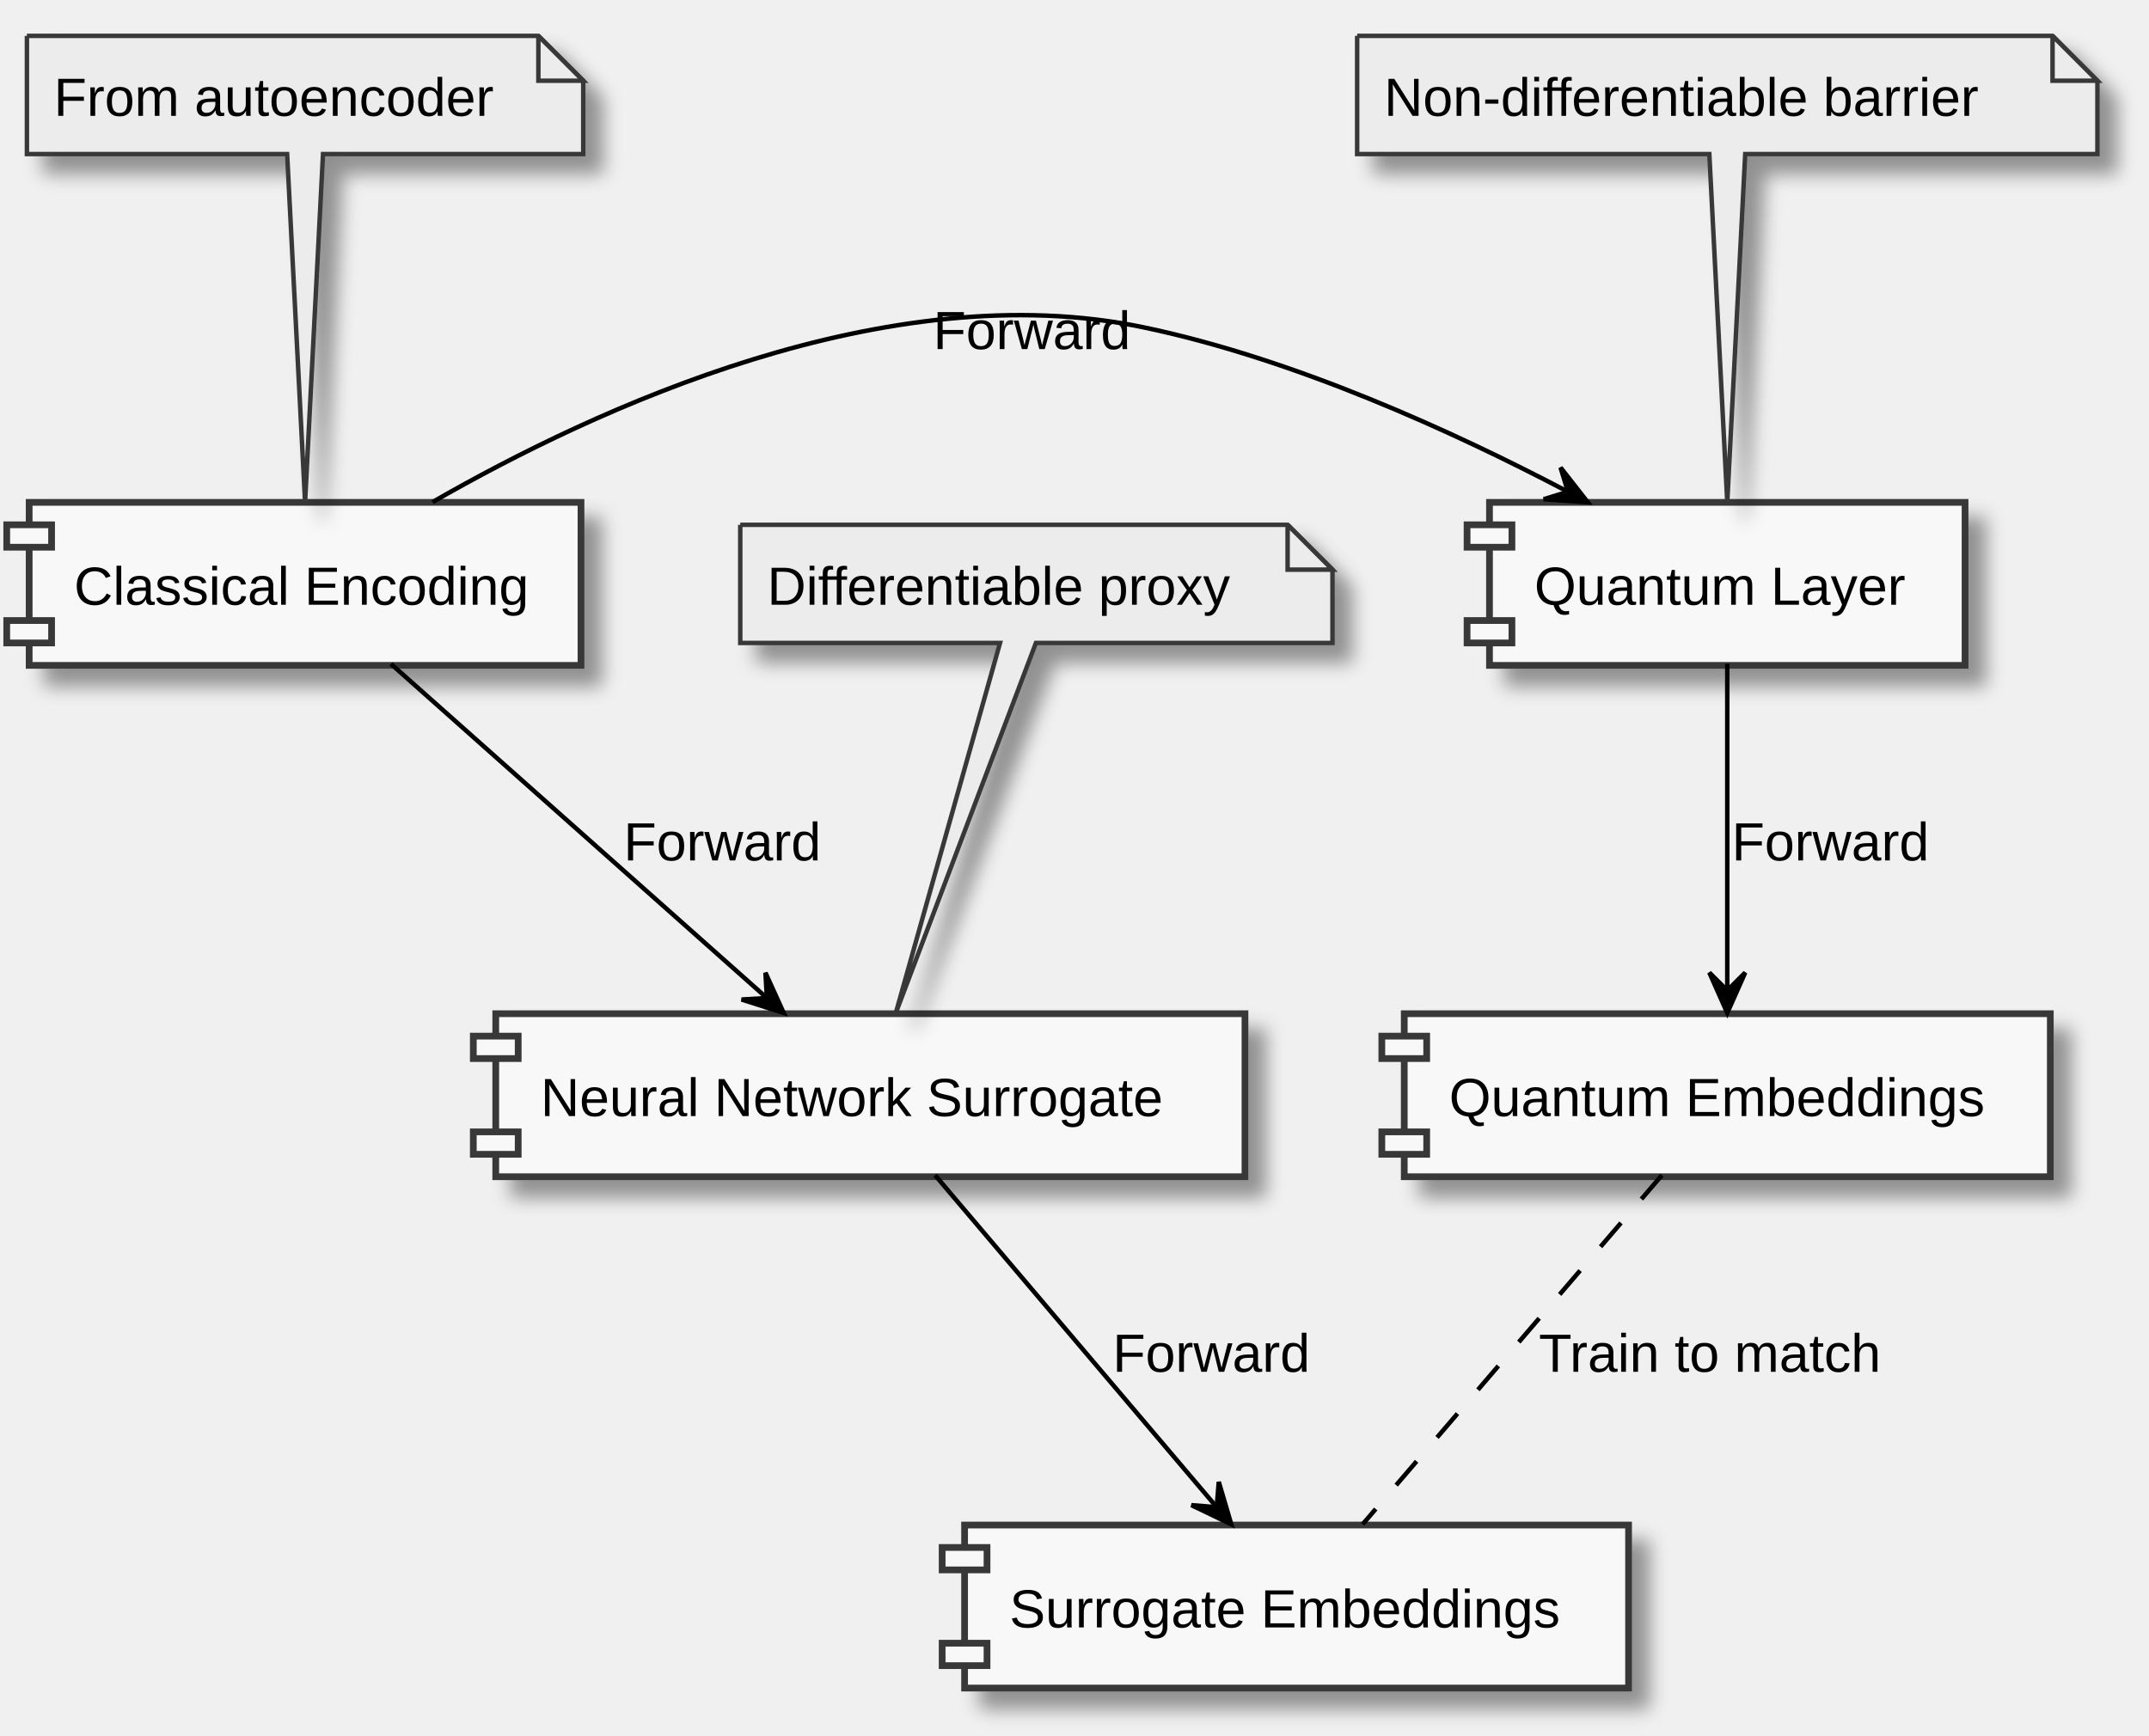
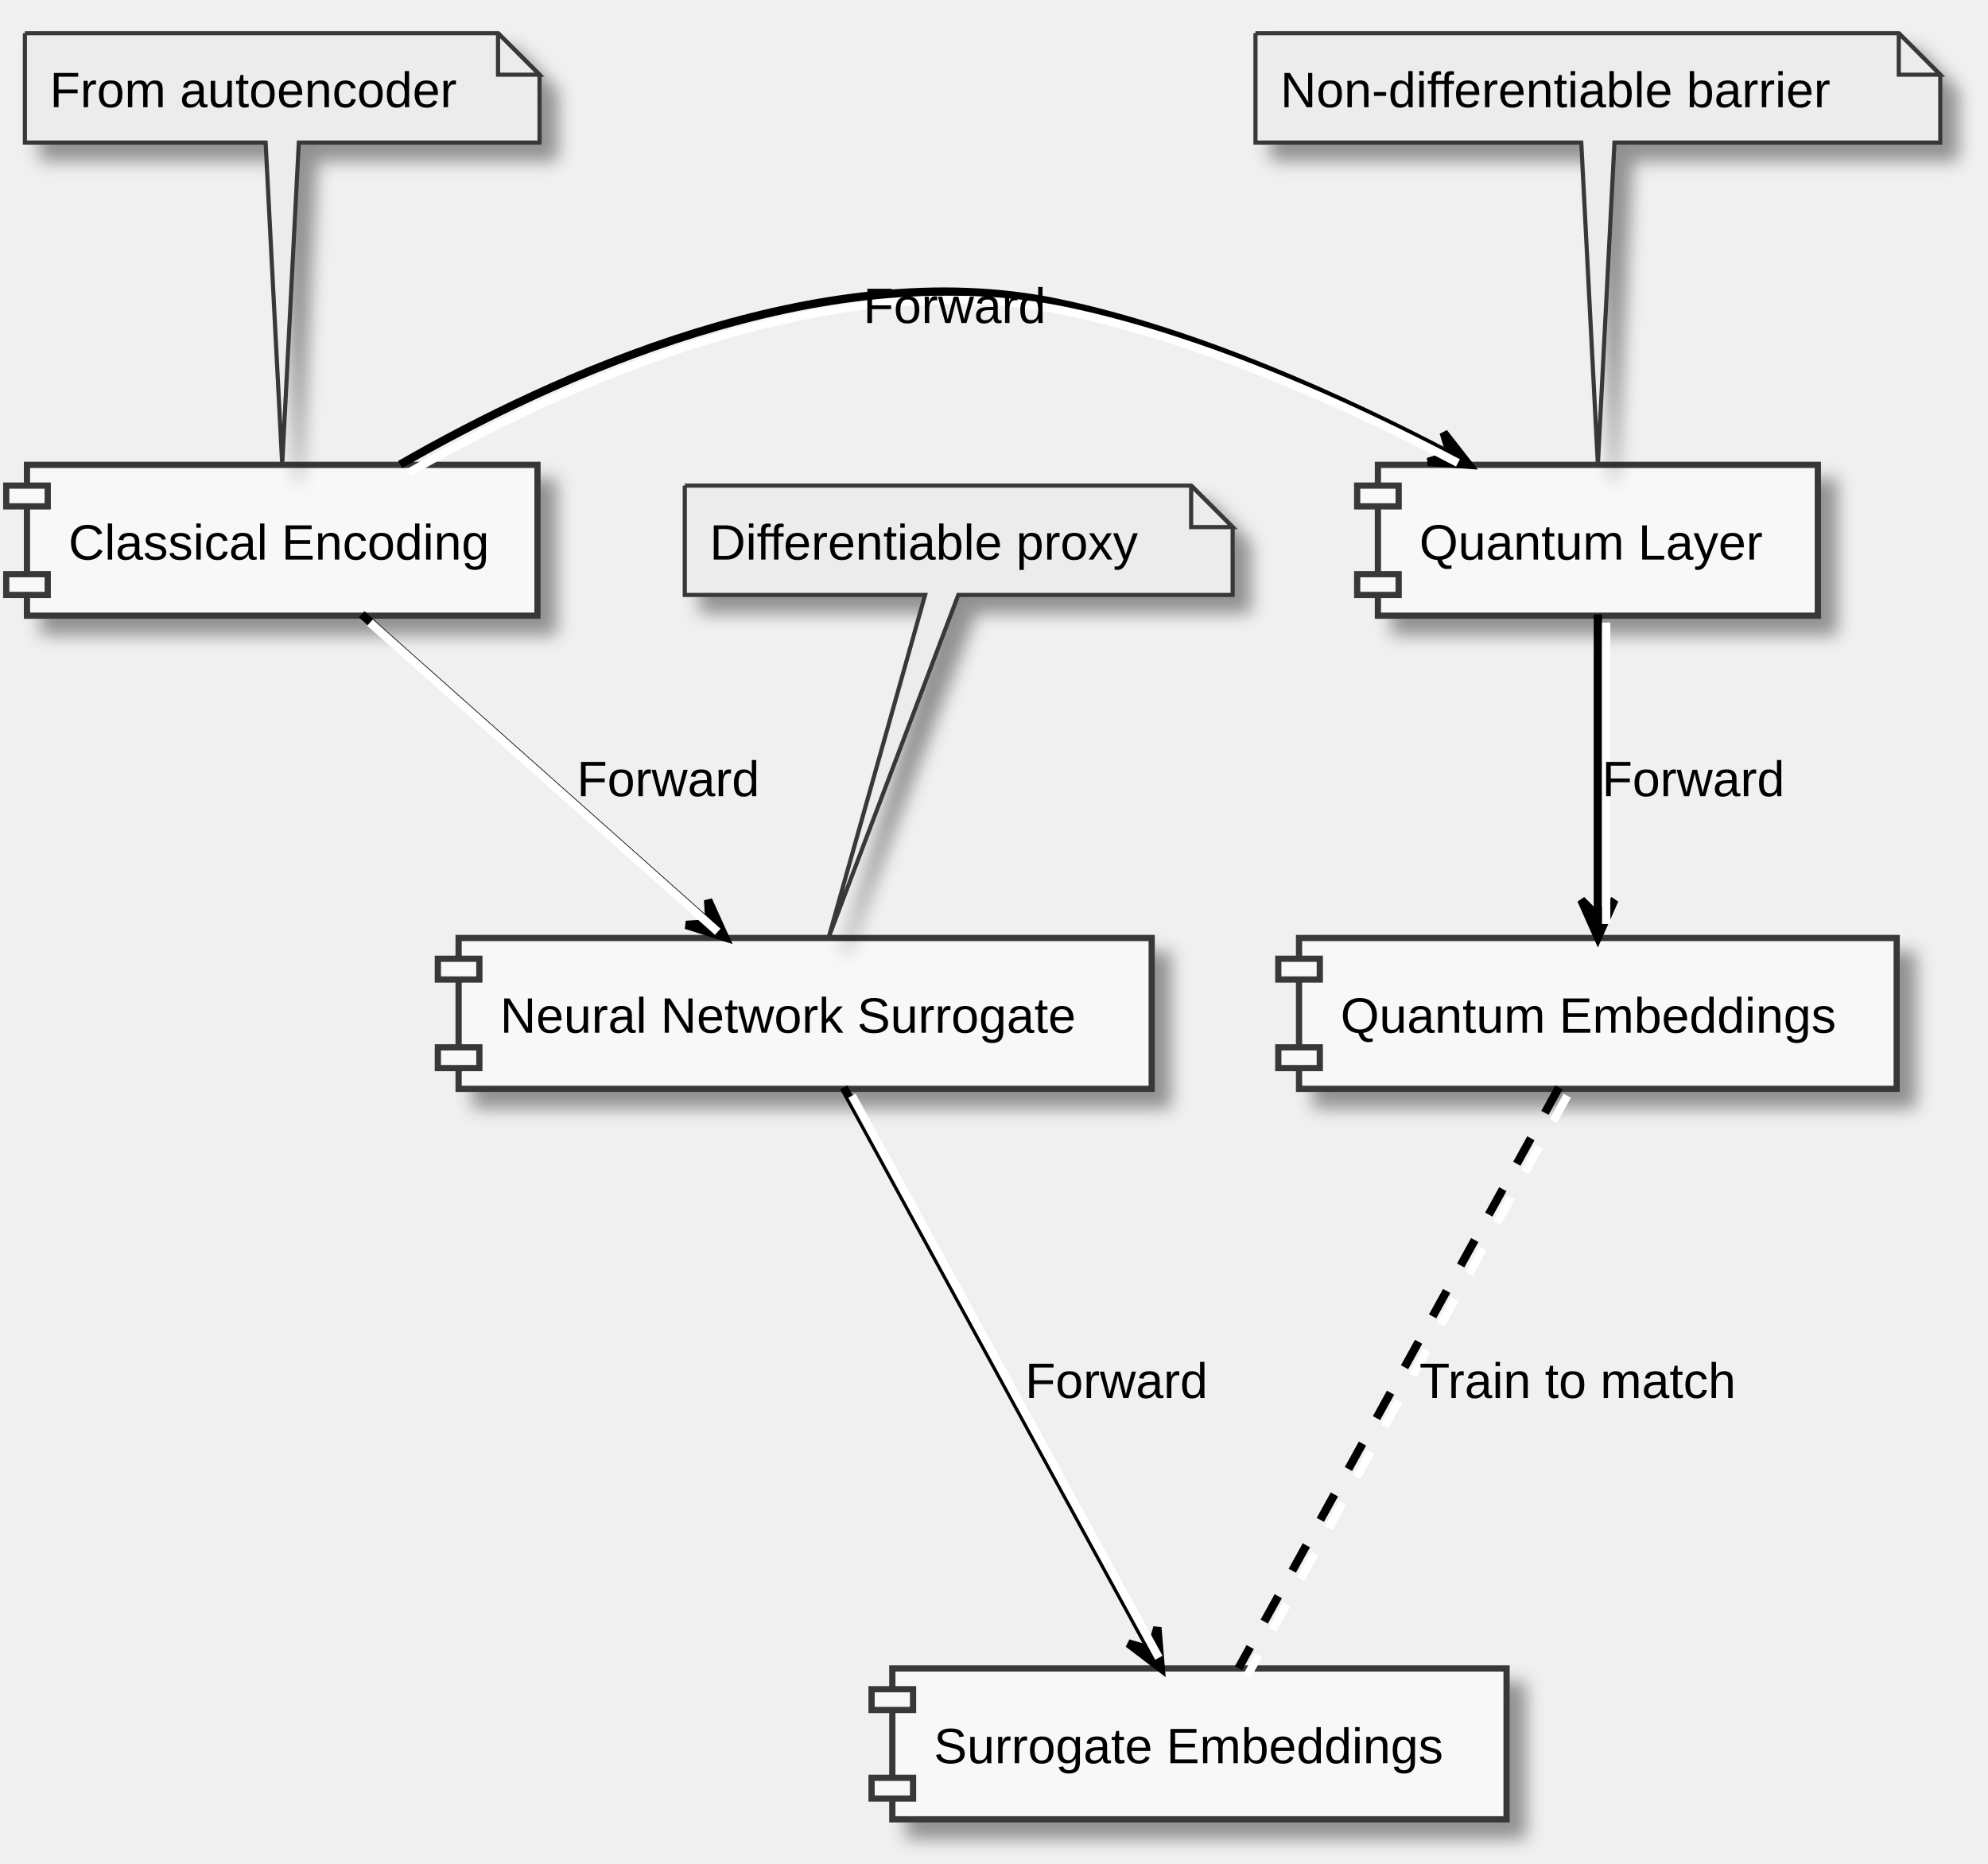
- <svg xmlns="http://www.w3.org/2000/svg" contentScriptType="application/ecmascript" contentStyleType="text/css" height="387px" preserveAspectRatio="none" style="width:479px;height:387px;" version="1.1" viewBox="0 0 479 387" width="479px" zoomAndPan="magnify">
+ <svg xmlns="http://www.w3.org/2000/svg" contentScriptType="application/ecmascript" contentStyleType="text/css" height="449px" preserveAspectRatio="none" style="width:479px;height:449px;" version="1.1" viewBox="0 0 479 449" width="479px" zoomAndPan="magnify">
  <defs>
-     <filter height="300%" id="f14uczgyule5mp" width="300%" x="-1" y="-1">
+     <filter height="300%" id="fxux53x69blo4" width="300%" x="-1" y="-1">
      <feGaussianBlur result="blurOut" stdDeviation="2.0" />
      <feColorMatrix in="blurOut" result="blurOut2" type="matrix" values="0 0 0 0 0 0 0 0 0 0 0 0 0 0 0 0 0 0 .4 0" />
      <feOffset dx="4.0" dy="4.0" in="blurOut2" result="blurOut3" />
      <feBlend in="SourceGraphic" in2="blurOut3" mode="normal" />
    </filter>
  </defs>
  <g>
-     <rect fill="#F8F8F8" filter="url(#f14uczgyule5mp)" height="36.344" style="stroke: #383838; stroke-width: 1.5;" width="123" x="6.5" y="112" />
+     <rect fill="#F8F8F8" filter="url(#fxux53x69blo4)" height="36.344" style="stroke: #383838; stroke-width: 1.5;" width="123" x="6.5" y="112" />
    <rect fill="#F8F8F8" height="5" style="stroke: #383838; stroke-width: 1.5;" width="10" x="1.5" y="117" />
    <rect fill="#F8F8F8" height="5" style="stroke: #383838; stroke-width: 1.5;" width="10" x="1.5" y="138.344" />
    <text fill="#000000" font-family="Arial" font-size="12" lengthAdjust="spacingAndGlyphs" textLength="103" x="16.5" y="134.828">Classical Encoding</text>
-     <rect fill="#F8F8F8" filter="url(#f14uczgyule5mp)" height="36.344" style="stroke: #383838; stroke-width: 1.5;" width="167" x="110.5" y="226" />
+     <rect fill="#F8F8F8" filter="url(#fxux53x69blo4)" height="36.344" style="stroke: #383838; stroke-width: 1.5;" width="167" x="110.5" y="226" />
    <rect fill="#F8F8F8" height="5" style="stroke: #383838; stroke-width: 1.5;" width="10" x="105.5" y="231" />
    <rect fill="#F8F8F8" height="5" style="stroke: #383838; stroke-width: 1.5;" width="10" x="105.5" y="252.344" />
    <text fill="#000000" font-family="Arial" font-size="12" lengthAdjust="spacingAndGlyphs" textLength="147" x="120.5" y="248.828">Neural Network Surrogate</text>
-     <rect fill="#F8F8F8" filter="url(#f14uczgyule5mp)" height="36.344" style="stroke: #383838; stroke-width: 1.5;" width="106" x="332" y="112" />
+     <rect fill="#F8F8F8" filter="url(#fxux53x69blo4)" height="36.344" style="stroke: #383838; stroke-width: 1.5;" width="106" x="332" y="112" />
    <rect fill="#F8F8F8" height="5" style="stroke: #383838; stroke-width: 1.5;" width="10" x="327" y="117" />
    <rect fill="#F8F8F8" height="5" style="stroke: #383838; stroke-width: 1.5;" width="10" x="327" y="138.344" />
    <text fill="#000000" font-family="Arial" font-size="12" lengthAdjust="spacingAndGlyphs" textLength="86" x="342" y="134.828">Quantum Layer</text>
-     <rect fill="#F8F8F8" filter="url(#f14uczgyule5mp)" height="36.344" style="stroke: #383838; stroke-width: 1.5;" width="144" x="313" y="226" />
+     <rect fill="#F8F8F8" filter="url(#fxux53x69blo4)" height="36.344" style="stroke: #383838; stroke-width: 1.5;" width="144" x="313" y="226" />
    <rect fill="#F8F8F8" height="5" style="stroke: #383838; stroke-width: 1.5;" width="10" x="308" y="231" />
    <rect fill="#F8F8F8" height="5" style="stroke: #383838; stroke-width: 1.5;" width="10" x="308" y="252.344" />
    <text fill="#000000" font-family="Arial" font-size="12" lengthAdjust="spacingAndGlyphs" textLength="124" x="323" y="248.828">Quantum Embeddings</text>
-     <rect fill="#F8F8F8" filter="url(#f14uczgyule5mp)" height="36.344" style="stroke: #383838; stroke-width: 1.5;" width="148" x="215" y="340" />
-     <rect fill="#F8F8F8" height="5" style="stroke: #383838; stroke-width: 1.5;" width="10" x="210" y="345" />
-     <rect fill="#F8F8F8" height="5" style="stroke: #383838; stroke-width: 1.5;" width="10" x="210" y="366.344" />
-     <text fill="#000000" font-family="Arial" font-size="12" lengthAdjust="spacingAndGlyphs" textLength="128" x="225" y="362.828">Surrogate Embeddings</text>
-     <path d="M6,8 L6,34.344 A0,0 0 0 0 6,34.344 L64,34.344 L68,111.95 L72,34.344 L130,34.344 A0,0 0 0 0 130,34.344 L130,18 L120,8 L6,8 A0,0 0 0 0 6,8 " fill="#ECECEC" filter="url(#f14uczgyule5mp)" style="stroke: #383838; stroke-width: 1.0;" />
+     <rect fill="#F8F8F8" filter="url(#fxux53x69blo4)" height="36.344" style="stroke: #383838; stroke-width: 1.5;" width="148" x="215" y="402" />
+     <rect fill="#F8F8F8" height="5" style="stroke: #383838; stroke-width: 1.5;" width="10" x="210" y="407" />
+     <rect fill="#F8F8F8" height="5" style="stroke: #383838; stroke-width: 1.5;" width="10" x="210" y="428.344" />
+     <text fill="#000000" font-family="Arial" font-size="12" lengthAdjust="spacingAndGlyphs" textLength="128" x="225" y="424.828">Surrogate Embeddings</text>
+     <path d="M6,8 L6,34.344 A0,0 0 0 0 6,34.344 L64,34.344 L68,111.95 L72,34.344 L130,34.344 A0,0 0 0 0 130,34.344 L130,18 L120,8 L6,8 A0,0 0 0 0 6,8 " fill="#ECECEC" filter="url(#fxux53x69blo4)" style="stroke: #383838; stroke-width: 1.0;" />
    <path d="M120,8 L120,18 L130,18 L120,8 " fill="#ECECEC" style="stroke: #383838; stroke-width: 1.0;" />
    <text fill="#000000" font-family="Arial" font-size="12" lengthAdjust="spacingAndGlyphs" textLength="103" x="12" y="25.828">From autoencoder</text>
-     <path d="M302.5,8 L302.5,34.344 A0,0 0 0 0 302.5,34.344 L381,34.344 L385,111.95 L389,34.344 L467.5,34.344 A0,0 0 0 0 467.5,34.344 L467.5,18 L457.5,8 L302.5,8 A0,0 0 0 0 302.5,8 " fill="#ECECEC" filter="url(#f14uczgyule5mp)" style="stroke: #383838; stroke-width: 1.0;" />
+     <path d="M302.5,8 L302.5,34.344 A0,0 0 0 0 302.5,34.344 L381,34.344 L385,111.95 L389,34.344 L467.5,34.344 A0,0 0 0 0 467.5,34.344 L467.5,18 L457.5,8 L302.5,8 A0,0 0 0 0 302.5,8 " fill="#ECECEC" filter="url(#fxux53x69blo4)" style="stroke: #383838; stroke-width: 1.0;" />
    <path d="M457.5,8 L457.5,18 L467.5,18 L457.5,8 " fill="#ECECEC" style="stroke: #383838; stroke-width: 1.0;" />
    <text fill="#000000" font-family="Arial" font-size="12" lengthAdjust="spacingAndGlyphs" textLength="144" x="308.5" y="25.828">Non-differentiable barrier</text>
-     <path d="M165,117 L165,143.344 A0,0 0 0 0 165,143.344 L222.9,143.344 L199.69,225.78 L230.9,143.344 L297,143.344 A0,0 0 0 0 297,143.344 L297,127 L287,117 L165,117 A0,0 0 0 0 165,117 " fill="#ECECEC" filter="url(#f14uczgyule5mp)" style="stroke: #383838; stroke-width: 1.0;" />
+     <path d="M165,117 L165,143.344 A0,0 0 0 0 165,143.344 L222.9,143.344 L199.69,225.78 L230.9,143.344 L297,143.344 A0,0 0 0 0 297,143.344 L297,127 L287,117 L165,117 A0,0 0 0 0 165,117 " fill="#ECECEC" filter="url(#fxux53x69blo4)" style="stroke: #383838; stroke-width: 1.0;" />
    <path d="M287,117 L287,127 L297,127 L287,117 " fill="#ECECEC" style="stroke: #383838; stroke-width: 1.0;" />
    <text fill="#000000" font-family="Arial" font-size="12" lengthAdjust="spacingAndGlyphs" textLength="111" x="171" y="134.828">Differentiable proxy</text>
-     <path d="M96.42,111.93 C132.71,91.05 197.7,60.99 255,73 C288.49,80.02 323.9,96.19 349.29,109.53 " fill="none" id="encoding-&gt;quantum" style="stroke: #000000; stroke-width: 1.0;" />
-     <polygon fill="#000000" points="353.91,111.98,347.836,104.228,349.493,109.636,344.085,111.294,353.91,111.98" style="stroke: #000000; stroke-width: 1.0;" />
+     <path d="M96.42,111.93 C132.71,91.05 197.7,60.99 255,73 C288.49,80.02 323.9,96.19 349.29,109.53 " fill="none" id="encoding-&gt;quantum" style="stroke: #000000; stroke-width: 2.0;" />
+     <polygon fill="#000000" points="353.91,111.98,347.836,104.228,349.493,109.636,344.085,111.294,353.91,111.98" style="stroke: #000000; stroke-width: 2.0;" />
+     <path d="M98.42,113.93 C134.71,93.05 199.7,62.99 257,75 C290.49,82.02 325.9,98.19 351.29,111.53 " fill="none" id="encoding-&gt;quantum" style="stroke: #FFFFFF; stroke-width: 2.0;" />
    <text fill="#000000" font-family="Arial" font-size="12" lengthAdjust="spacingAndGlyphs" textLength="46" x="208" y="77.828">Forward</text>
-     <path d="M385,148.01 C385,167.42 385,199.22 385,220.63 " fill="none" id="quantum-&gt;q_embeddings" style="stroke: #000000; stroke-width: 1.0;" />
-     <polygon fill="#000000" points="385,225.83,389,216.83,385,220.83,381,216.83,385,225.83" style="stroke: #000000; stroke-width: 1.0;" />
+     <path d="M385,148.01 C385,167.42 385,199.22 385,220.63 " fill="none" id="quantum-&gt;q_embeddings" style="stroke: #000000; stroke-width: 2.0;" />
+     <polygon fill="#000000" points="385,225.83,389,216.83,385,220.83,381,216.83,385,225.83" style="stroke: #000000; stroke-width: 2.0;" />
+     <path d="M387,150.01 C387,169.42 387,201.22 387,222.63 " fill="none" id="quantum-&gt;q_embeddings" style="stroke: #FFFFFF; stroke-width: 2.0;" />
    <text fill="#000000" font-family="Arial" font-size="12" lengthAdjust="spacingAndGlyphs" textLength="46" x="386" y="191.828">Forward</text>
-     <path d="M87.14,148.01 C109.62,167.99 146.89,201.12 170.94,222.5 " fill="none" id="encoding-&gt;surrogate" style="stroke: #000000; stroke-width: 1.0;" />
-     <polygon fill="#000000" points="174.68,225.83,170.613,216.86,170.944,222.507,165.297,222.838,174.68,225.83" style="stroke: #000000; stroke-width: 1.0;" />
+     <path d="M87.14,148.01 C109.62,167.99 146.89,201.12 170.94,222.5 " fill="none" id="encoding-&gt;surrogate" style="stroke: #000000; stroke-width: 2.0;" />
+     <polygon fill="#000000" points="174.68,225.83,170.613,216.86,170.944,222.507,165.297,222.838,174.68,225.83" style="stroke: #000000; stroke-width: 2.0;" />
+     <path d="M89.14,150.01 C111.62,169.99 148.89,203.12 172.94,224.5 " fill="none" id="encoding-&gt;surrogate" style="stroke: #FFFFFF; stroke-width: 2.0;" />
    <text fill="#000000" font-family="Arial" font-size="12" lengthAdjust="spacingAndGlyphs" textLength="46" x="139" y="191.828">Forward</text>
-     <path d="M208.43,262.01 C225.24,281.83 253.02,314.58 271.16,335.97 " fill="none" id="surrogate-&gt;s_embeddings" style="stroke: #000000; stroke-width: 1.0;" />
-     <polygon fill="#000000" points="274.44,339.83,271.658,330.382,271.201,336.021,265.563,335.564,274.44,339.83" style="stroke: #000000; stroke-width: 1.0;" />
-     <text fill="#000000" font-family="Arial" font-size="12" lengthAdjust="spacingAndGlyphs" textLength="46" x="248" y="305.828">Forward</text>
-     <path d="M370.42,262.01 C352.38,283.06 321.82,318.7 303.72,339.83 " fill="none" id="q_embeddings-s_embeddings" style="stroke: #000000; stroke-width: 1.0; stroke-dasharray: 7.0,7.0;" />
-     <text fill="#000000" font-family="Arial" font-size="12" lengthAdjust="spacingAndGlyphs" textLength="81" x="343" y="305.828">Train to match</text>
+     <path d="M203.28,262 C220.66,293.84 258.09,362.38 277.22,397.42 " fill="none" id="surrogate-&gt;s_embeddings" style="stroke: #000000; stroke-width: 2.0;" />
+     <polygon fill="#000000" points="279.68,401.93,278.868,392.115,277.28,397.544,271.851,395.955,279.68,401.93" style="stroke: #000000; stroke-width: 2.0;" />
+     <path d="M205.28,264 C222.66,295.84 260.09,364.38 279.22,399.42 " fill="none" id="surrogate-&gt;s_embeddings" style="stroke: #FFFFFF; stroke-width: 2.0;" />
+     <text fill="#000000" font-family="Arial" font-size="12" lengthAdjust="spacingAndGlyphs" textLength="46" x="247" y="336.828">Forward</text>
+     <path d="M375.62,262 C357.27,295.27 316.8,368.61 298.42,401.93 " fill="none" id="q_embeddings-s_embeddings" style="stroke: #000000; stroke-width: 2.0; stroke-dasharray: 7.0,7.0;" />
+     <path d="M377.62,264 C359.27,297.27 318.8,370.61 300.42,403.93 " fill="none" id="q_embeddings-s_embeddings" style="stroke: #FFFFFF; stroke-width: 2.0; stroke-dasharray: 7.0,7.0;" />
+     <text fill="#000000" font-family="Arial" font-size="12" lengthAdjust="spacingAndGlyphs" textLength="81" x="342" y="336.828">Train to match</text>
  </g>
</svg>
